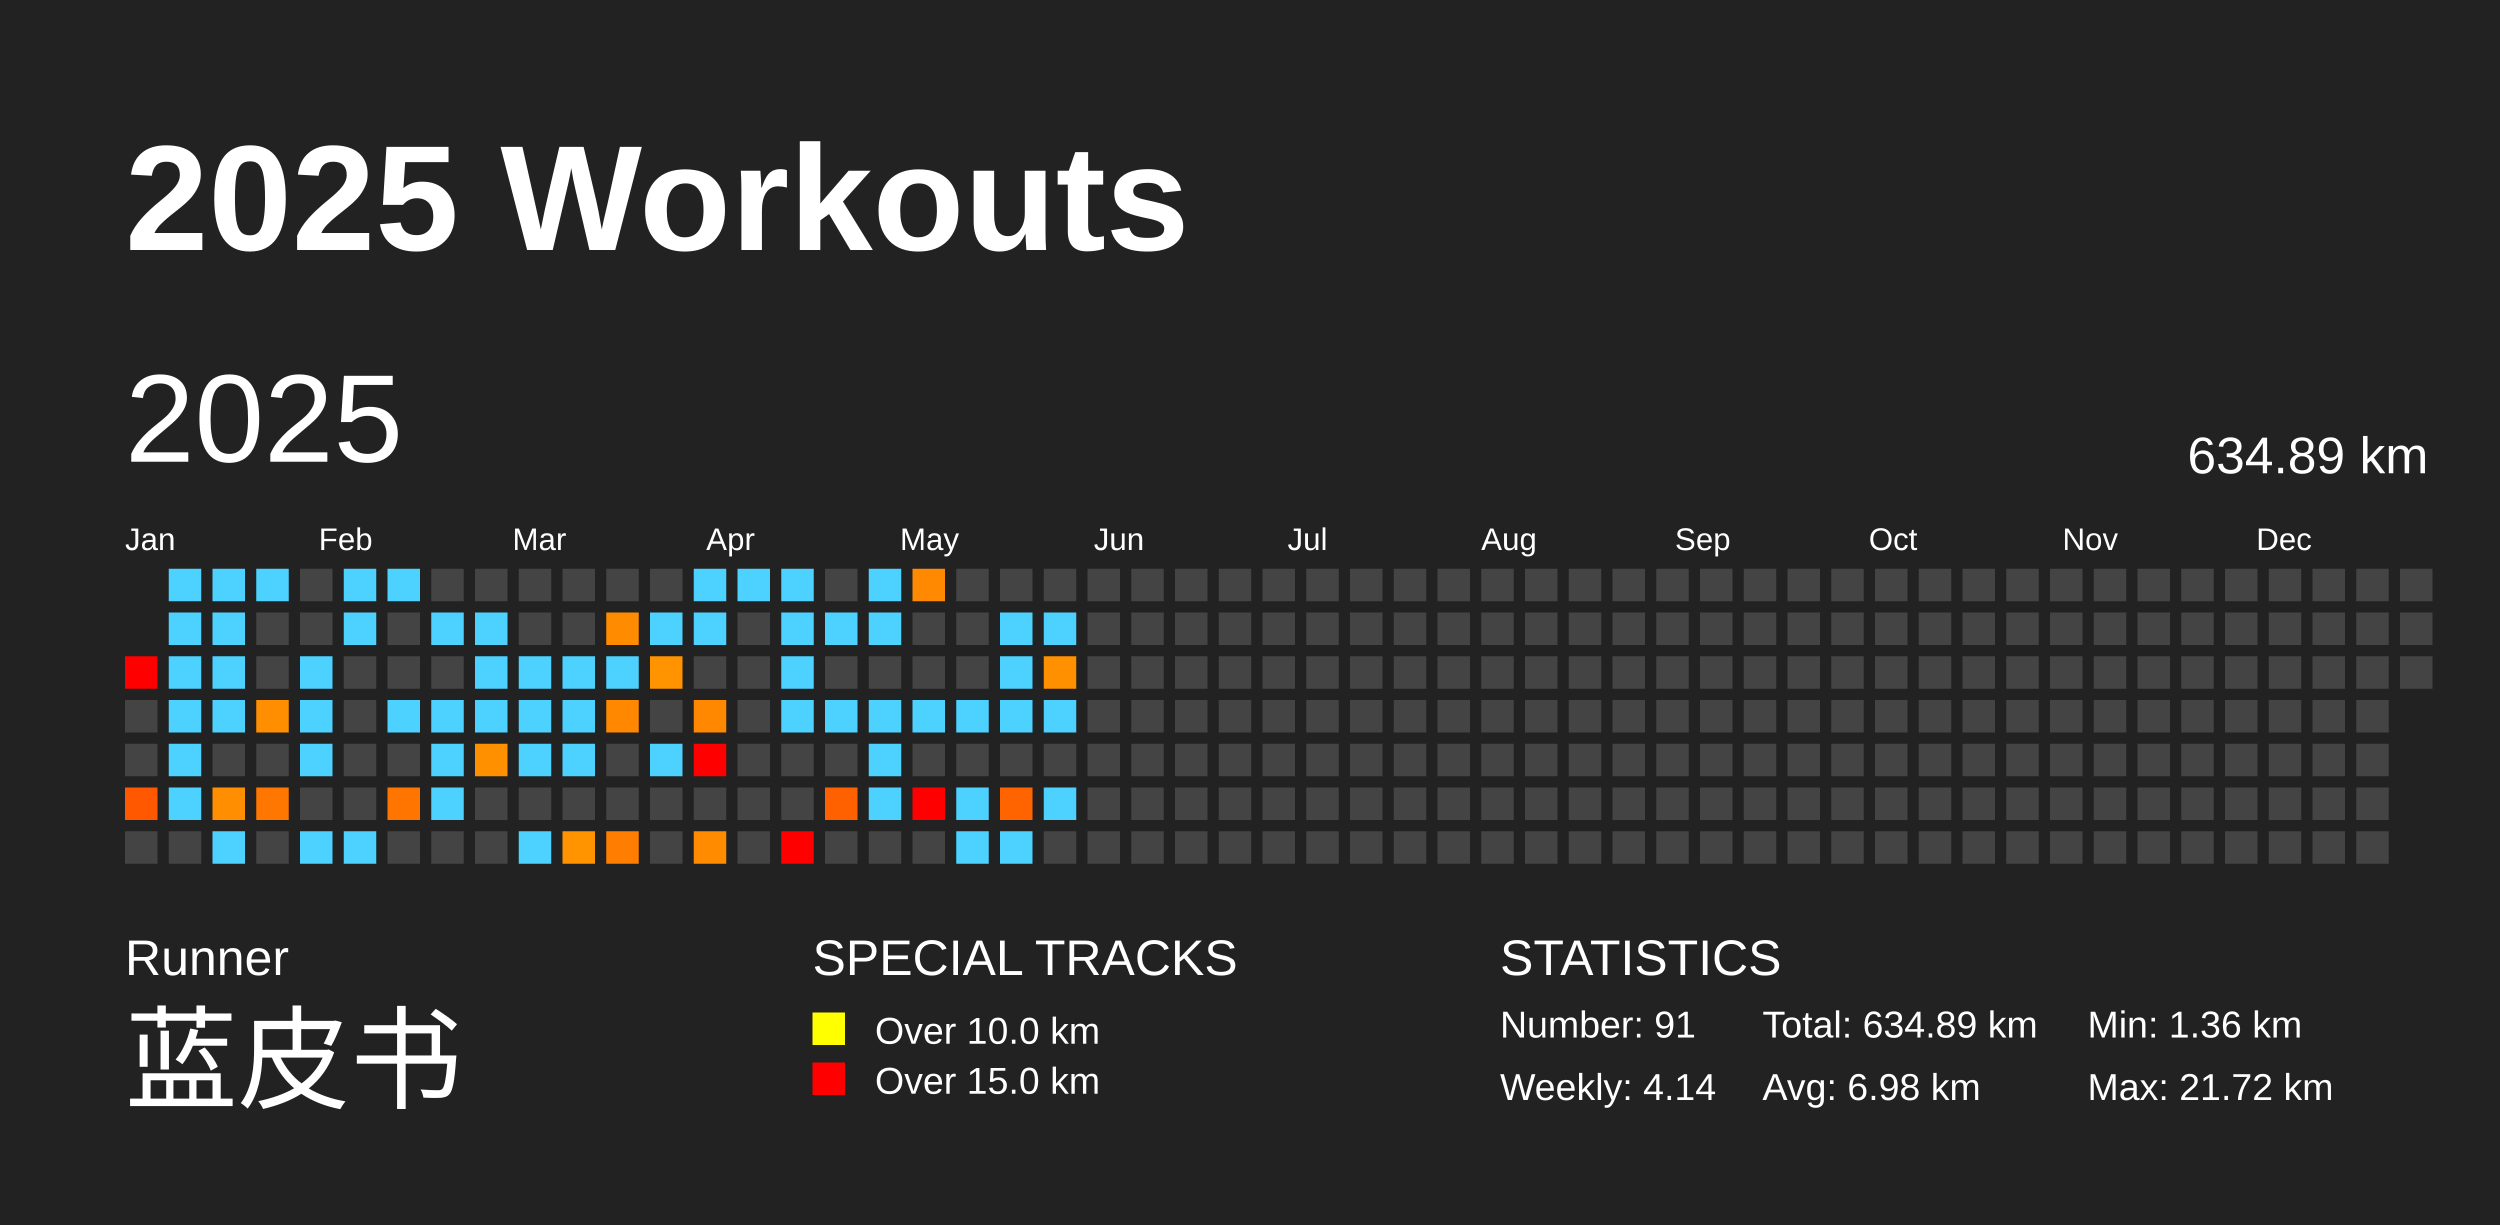
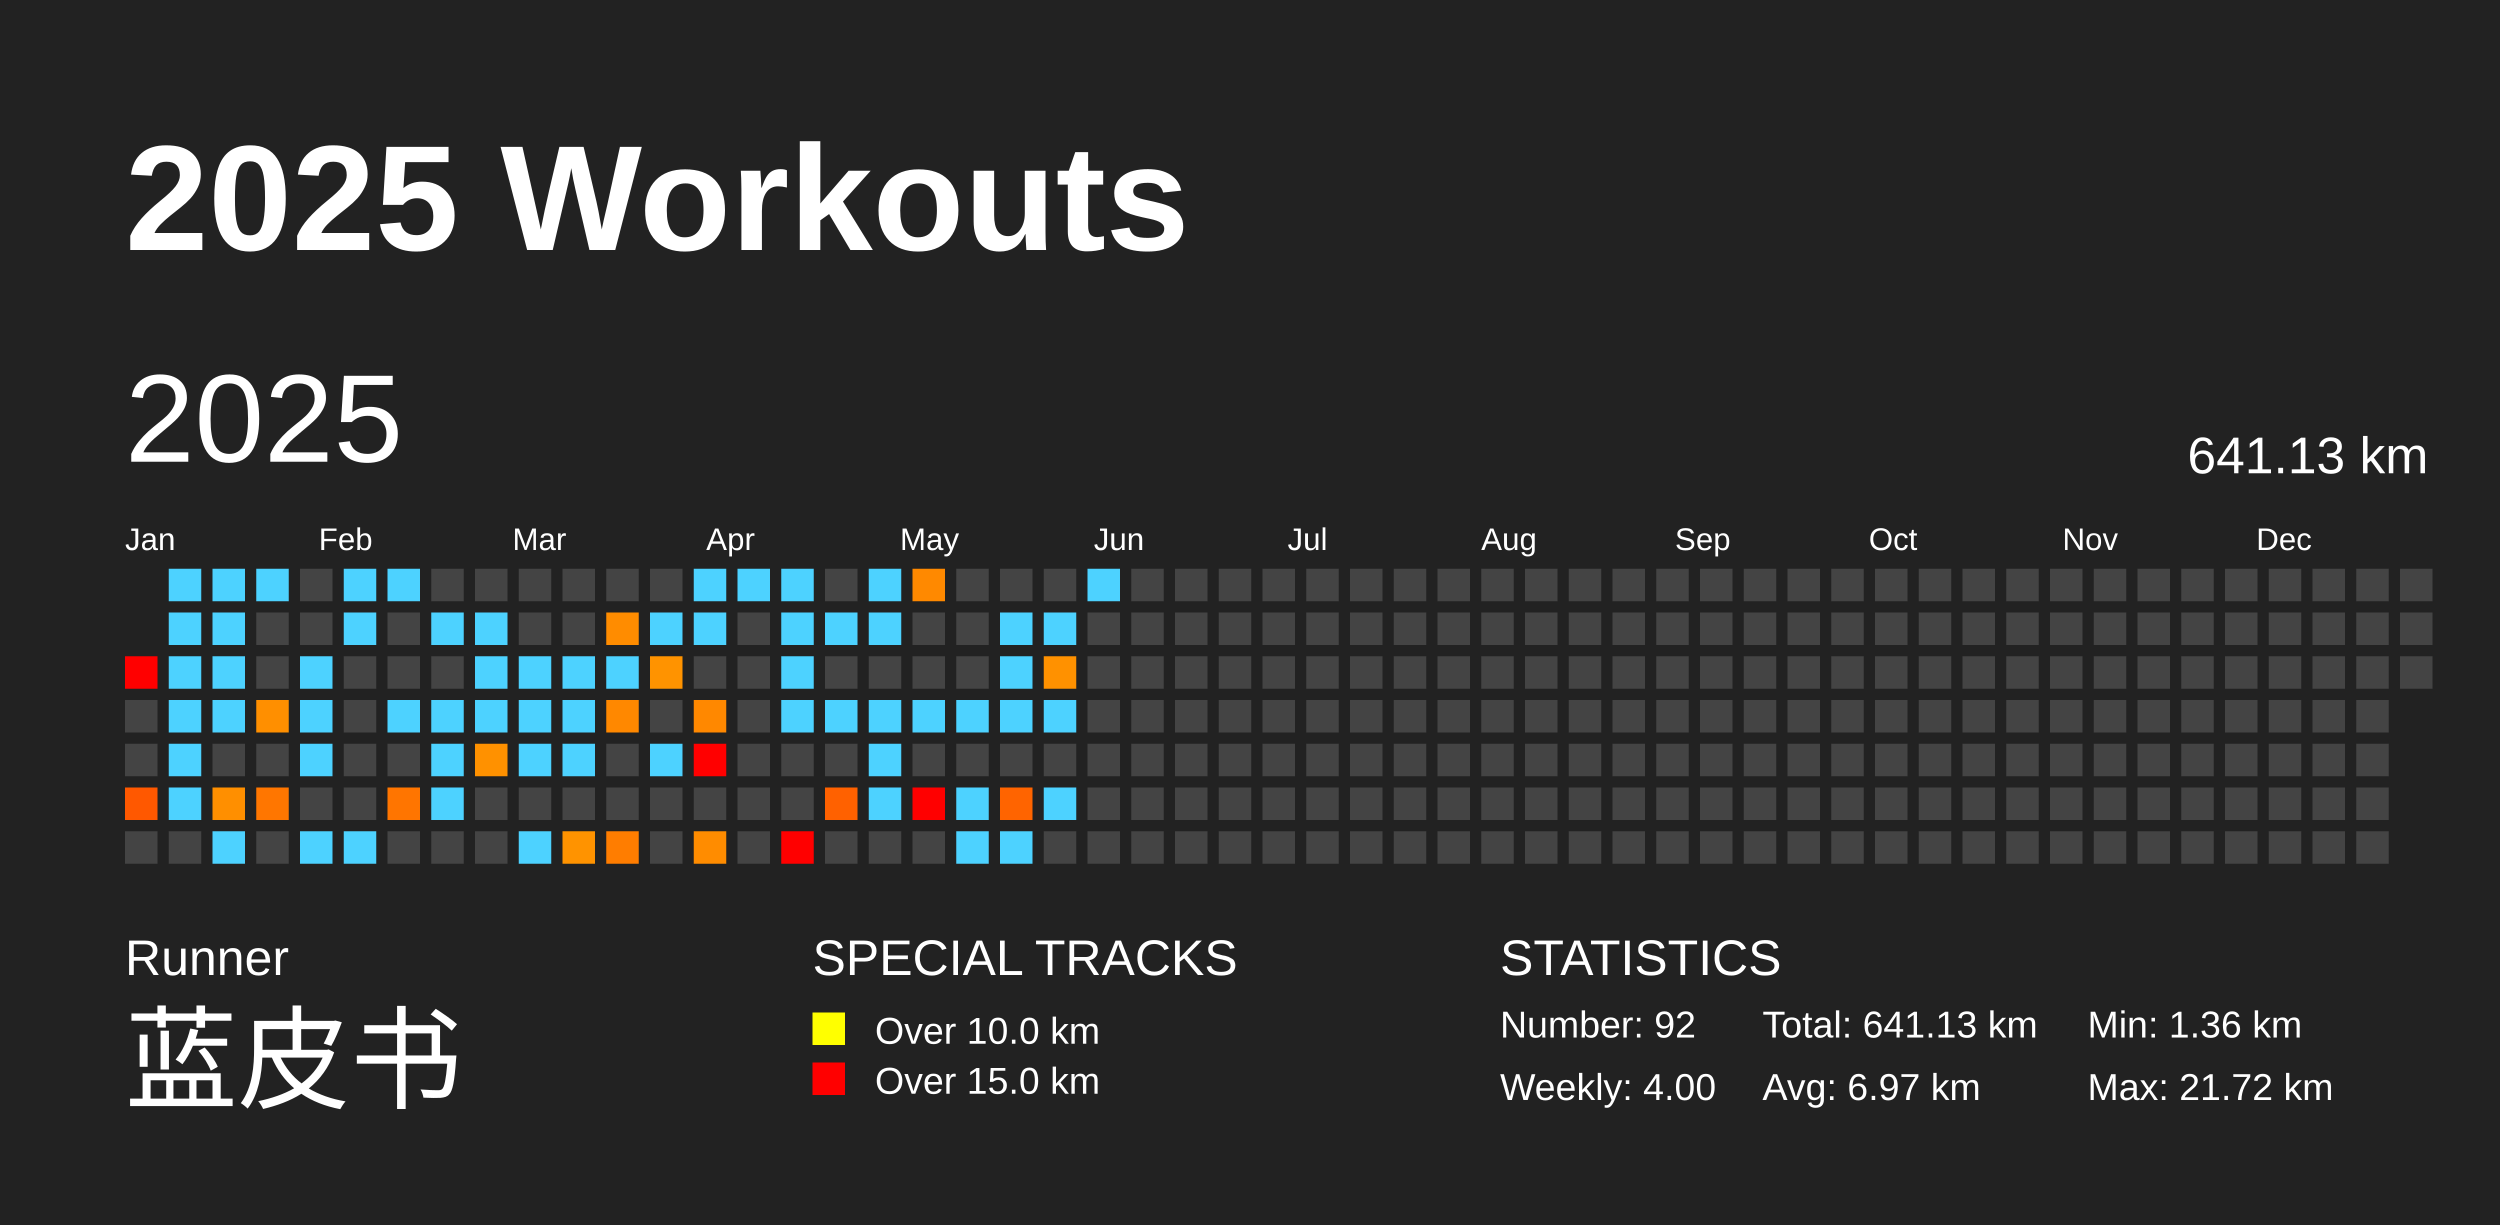
<svg xmlns="http://www.w3.org/2000/svg" baseProfile="full" height="98mm" version="1.1" viewBox="0,0,200,98" width="200mm">
  <defs />
  <rect fill="#222222" height="98" width="200" x="0" y="0" />
  <text fill="#FFFFFF" style="font-size:12px; font-family:Arial; font-weight:bold;" x="10" y="20">2025 Workouts</text>
  <text fill="#FFFFFF" style="font-size:4px; font-family:Arial" x="10" y="78">Runner</text>
  <text fill="#FFFFFF" style="font-size:9px; font-family:Arial" x="10" y="88">蓝皮书</text>
  <text fill="#FFFFFF" style="font-size:4px; font-family:Arial" x="65" y="78">SPECIAL TRACKS</text>
  <rect fill="yellow" height="2.6" width="2.6" x="65" y="81" />
  <text fill="#FFFFFF" style="font-size:3px; font-family:Arial" x="70" y="83.5">Over 10.0 km</text>
  <rect fill="red" height="2.6" width="2.6" x="65" y="85" />
  <text fill="#FFFFFF" style="font-size:3px; font-family:Arial" x="70" y="87.5">Over 15.0 km</text>
  <text fill="#FFFFFF" style="font-size:4px; font-family:Arial" x="120" y="78">STATISTICS</text>
-   <text fill="#FFFFFF" style="font-size:3px; font-family:Arial" x="120" y="83">Number: 91</text>
-   <text fill="#FFFFFF" style="font-size:3px; font-family:Arial" x="120" y="88">Weekly: 4.14</text>
-   <text fill="#FFFFFF" style="font-size:3px; font-family:Arial" x="141" y="83">Total: 634.89 km</text>
-   <text fill="#FFFFFF" style="font-size:3px; font-family:Arial" x="141" y="88">Avg: 6.98 km</text>
+   <text fill="#FFFFFF" style="font-size:3px; font-family:Arial" x="120" y="83">Number: 92</text>
+   <text fill="#FFFFFF" style="font-size:3px; font-family:Arial" x="120" y="88">Weekly: 4.00</text>
+   <text fill="#FFFFFF" style="font-size:3px; font-family:Arial" x="141" y="83">Total: 641.13 km</text>
+   <text fill="#FFFFFF" style="font-size:3px; font-family:Arial" x="141" y="88">Avg: 6.97 km</text>
  <text fill="#FFFFFF" style="font-size:3px; font-family:Arial" x="167" y="83">Min: 1.36 km</text>
  <text fill="#FFFFFF" style="font-size:3px; font-family:Arial" x="167" y="88">Max: 21.72 km</text>
  <text dominant-baseline="hanging" fill="#FFFFFF" style="font-size:10.0px; font-family:Arial;" x="10" y="30">2025</text>
-   <text dominant-baseline="hanging" fill="#FFFFFF" style="font-size:4.125px; font-family:Arial;" x="175" y="35">634.89 km</text>
+   <text dominant-baseline="hanging" fill="#FFFFFF" style="font-size:4.125px; font-family:Arial;" x="175" y="35">641.13 km</text>
  <text fill="#FFFFFF" style="font-size:2.5px; font-family:Arial" x="10.0" y="44">Jan</text>
  <text fill="#FFFFFF" style="font-size:2.5px; font-family:Arial" x="25.5" y="44">Feb</text>
  <text fill="#FFFFFF" style="font-size:2.5px; font-family:Arial" x="41.0" y="44">Mar</text>
  <text fill="#FFFFFF" style="font-size:2.5px; font-family:Arial" x="56.5" y="44">Apr</text>
  <text fill="#FFFFFF" style="font-size:2.5px; font-family:Arial" x="72.0" y="44">May</text>
  <text fill="#FFFFFF" style="font-size:2.5px; font-family:Arial" x="87.5" y="44">Jun</text>
  <text fill="#FFFFFF" style="font-size:2.5px; font-family:Arial" x="103.0" y="44">Jul</text>
  <text fill="#FFFFFF" style="font-size:2.5px; font-family:Arial" x="118.5" y="44">Aug</text>
  <text fill="#FFFFFF" style="font-size:2.5px; font-family:Arial" x="134.0" y="44">Sep</text>
  <text fill="#FFFFFF" style="font-size:2.5px; font-family:Arial" x="149.5" y="44">Oct</text>
  <text fill="#FFFFFF" style="font-size:2.5px; font-family:Arial" x="165.0" y="44">Nov</text>
  <text fill="#FFFFFF" style="font-size:2.5px; font-family:Arial" x="180.5" y="44">Dec</text>
  <rect fill="red" height="2.6" width="2.6" x="10.0" y="52.5" />
  <rect fill="#444444" height="2.6" width="2.6" x="10.0" y="56.0" />
  <rect fill="#444444" height="2.6" width="2.6" x="10.0" y="59.5" />
  <rect fill="#ff5800" height="2.6" width="2.6" x="10.0" y="63.0" />
  <rect fill="#444444" height="2.6" width="2.6" x="10.0" y="66.5" />
  <rect fill="#4dd2ff" height="2.6" width="2.6" x="13.5" y="45.5" />
  <rect fill="#4dd2ff" height="2.6" width="2.6" x="13.5" y="49.0" />
  <rect fill="#4dd2ff" height="2.6" width="2.6" x="13.5" y="52.5" />
  <rect fill="#4dd2ff" height="2.6" width="2.6" x="13.5" y="56.0" />
  <rect fill="#4dd2ff" height="2.6" width="2.6" x="13.5" y="59.5" />
  <rect fill="#4dd2ff" height="2.6" width="2.6" x="13.5" y="63.0" />
  <rect fill="#444444" height="2.6" width="2.6" x="13.5" y="66.5" />
  <rect fill="#4dd2ff" height="2.6" width="2.6" x="17.0" y="45.5" />
  <rect fill="#4dd2ff" height="2.6" width="2.6" x="17.0" y="49.0" />
  <rect fill="#4dd2ff" height="2.6" width="2.6" x="17.0" y="52.5" />
  <rect fill="#4dd2ff" height="2.6" width="2.6" x="17.0" y="56.0" />
  <rect fill="#444444" height="2.6" width="2.6" x="17.0" y="59.5" />
  <rect fill="#ff8f00" height="2.6" width="2.6" x="17.0" y="63.0" />
  <rect fill="#4dd2ff" height="2.6" width="2.6" x="17.0" y="66.5" />
  <rect fill="#4dd2ff" height="2.6" width="2.6" x="20.5" y="45.5" />
  <rect fill="#444444" height="2.6" width="2.6" x="20.5" y="49.0" />
  <rect fill="#444444" height="2.6" width="2.6" x="20.5" y="52.5" />
  <rect fill="#ff8f00" height="2.6" width="2.6" x="20.5" y="56.0" />
  <rect fill="#444444" height="2.6" width="2.6" x="20.5" y="59.5" />
  <rect fill="#ff7600" height="2.6" width="2.6" x="20.5" y="63.0" />
  <rect fill="#444444" height="2.6" width="2.6" x="20.5" y="66.5" />
  <rect fill="#444444" height="2.6" width="2.6" x="24.0" y="45.5" />
  <rect fill="#444444" height="2.6" width="2.6" x="24.0" y="49.0" />
  <rect fill="#4dd2ff" height="2.6" width="2.6" x="24.0" y="52.5" />
  <rect fill="#4dd2ff" height="2.6" width="2.6" x="24.0" y="56.0" />
  <rect fill="#4dd2ff" height="2.6" width="2.6" x="24.0" y="59.5" />
  <rect fill="#444444" height="2.6" width="2.6" x="24.0" y="63.0" />
  <rect fill="#4dd2ff" height="2.6" width="2.6" x="24.0" y="66.5" />
  <rect fill="#4dd2ff" height="2.6" width="2.6" x="27.5" y="45.5" />
  <rect fill="#4dd2ff" height="2.6" width="2.6" x="27.5" y="49.0" />
  <rect fill="#444444" height="2.6" width="2.6" x="27.5" y="52.5" />
  <rect fill="#444444" height="2.6" width="2.6" x="27.5" y="56.0" />
  <rect fill="#444444" height="2.6" width="2.6" x="27.5" y="59.5" />
  <rect fill="#444444" height="2.6" width="2.6" x="27.5" y="63.0" />
  <rect fill="#4dd2ff" height="2.6" width="2.6" x="27.5" y="66.5" />
  <rect fill="#4dd2ff" height="2.6" width="2.6" x="31.0" y="45.5" />
  <rect fill="#444444" height="2.6" width="2.6" x="31.0" y="49.0" />
  <rect fill="#444444" height="2.6" width="2.6" x="31.0" y="52.5" />
  <rect fill="#4dd2ff" height="2.6" width="2.6" x="31.0" y="56.0" />
  <rect fill="#444444" height="2.6" width="2.6" x="31.0" y="59.5" />
  <rect fill="#ff7500" height="2.6" width="2.6" x="31.0" y="63.0" />
  <rect fill="#444444" height="2.6" width="2.6" x="31.0" y="66.5" />
  <rect fill="#444444" height="2.6" width="2.6" x="34.5" y="45.5" />
  <rect fill="#4dd2ff" height="2.6" width="2.6" x="34.5" y="49.0" />
  <rect fill="#444444" height="2.6" width="2.6" x="34.5" y="52.5" />
  <rect fill="#4dd2ff" height="2.6" width="2.6" x="34.5" y="56.0" />
  <rect fill="#4dd2ff" height="2.6" width="2.6" x="34.5" y="59.5" />
  <rect fill="#4dd2ff" height="2.6" width="2.6" x="34.5" y="63.0" />
  <rect fill="#444444" height="2.6" width="2.6" x="34.5" y="66.5" />
  <rect fill="#444444" height="2.6" width="2.6" x="38.0" y="45.5" />
  <rect fill="#4dd2ff" height="2.6" width="2.6" x="38.0" y="49.0" />
  <rect fill="#4dd2ff" height="2.6" width="2.6" x="38.0" y="52.5" />
  <rect fill="#4dd2ff" height="2.6" width="2.6" x="38.0" y="56.0" />
  <rect fill="#ff9100" height="2.6" width="2.6" x="38.0" y="59.5" />
  <rect fill="#444444" height="2.6" width="2.6" x="38.0" y="63.0" />
  <rect fill="#444444" height="2.6" width="2.6" x="38.0" y="66.5" />
  <rect fill="#444444" height="2.6" width="2.6" x="41.5" y="45.5" />
  <rect fill="#444444" height="2.6" width="2.6" x="41.5" y="49.0" />
  <rect fill="#4dd2ff" height="2.6" width="2.6" x="41.5" y="52.5" />
  <rect fill="#4dd2ff" height="2.6" width="2.6" x="41.5" y="56.0" />
  <rect fill="#4dd2ff" height="2.6" width="2.6" x="41.5" y="59.5" />
  <rect fill="#444444" height="2.6" width="2.6" x="41.5" y="63.0" />
  <rect fill="#4dd2ff" height="2.6" width="2.6" x="41.5" y="66.5" />
  <rect fill="#444444" height="2.6" width="2.6" x="45.0" y="45.5" />
  <rect fill="#444444" height="2.6" width="2.6" x="45.0" y="49.0" />
  <rect fill="#4dd2ff" height="2.6" width="2.6" x="45.0" y="52.5" />
  <rect fill="#4dd2ff" height="2.6" width="2.6" x="45.0" y="56.0" />
  <rect fill="#4dd2ff" height="2.6" width="2.6" x="45.0" y="59.5" />
  <rect fill="#444444" height="2.6" width="2.6" x="45.0" y="63.0" />
  <rect fill="#ff9300" height="2.6" width="2.6" x="45.0" y="66.5" />
  <rect fill="#444444" height="2.6" width="2.6" x="48.5" y="45.5" />
  <rect fill="#ff8c00" height="2.6" width="2.6" x="48.5" y="49.0" />
  <rect fill="#4dd2ff" height="2.6" width="2.6" x="48.5" y="52.5" />
  <rect fill="#ff8800" height="2.6" width="2.6" x="48.5" y="56.0" />
  <rect fill="#444444" height="2.6" width="2.6" x="48.5" y="59.5" />
  <rect fill="#444444" height="2.6" width="2.6" x="48.5" y="63.0" />
  <rect fill="#ff7d00" height="2.6" width="2.6" x="48.5" y="66.5" />
  <rect fill="#444444" height="2.6" width="2.6" x="52.0" y="45.5" />
  <rect fill="#4dd2ff" height="2.6" width="2.6" x="52.0" y="49.0" />
  <rect fill="#ff9300" height="2.6" width="2.6" x="52.0" y="52.5" />
  <rect fill="#444444" height="2.6" width="2.6" x="52.0" y="56.0" />
  <rect fill="#4dd2ff" height="2.6" width="2.6" x="52.0" y="59.5" />
  <rect fill="#444444" height="2.6" width="2.6" x="52.0" y="63.0" />
  <rect fill="#444444" height="2.6" width="2.6" x="52.0" y="66.5" />
  <rect fill="#4dd2ff" height="2.6" width="2.6" x="55.5" y="45.5" />
  <rect fill="#4dd2ff" height="2.6" width="2.6" x="55.5" y="49.0" />
  <rect fill="#444444" height="2.6" width="2.6" x="55.5" y="52.5" />
  <rect fill="#ff8800" height="2.6" width="2.6" x="55.5" y="56.0" />
  <rect fill="red" height="2.6" width="2.6" x="55.5" y="59.5" />
  <rect fill="#444444" height="2.6" width="2.6" x="55.5" y="63.0" />
  <rect fill="#ff8c00" height="2.6" width="2.6" x="55.5" y="66.5" />
  <rect fill="#4dd2ff" height="2.6" width="2.6" x="59.0" y="45.5" />
  <rect fill="#444444" height="2.6" width="2.6" x="59.0" y="49.0" />
  <rect fill="#444444" height="2.6" width="2.6" x="59.0" y="52.5" />
  <rect fill="#444444" height="2.6" width="2.6" x="59.0" y="56.0" />
  <rect fill="#444444" height="2.6" width="2.6" x="59.0" y="59.5" />
  <rect fill="#444444" height="2.6" width="2.6" x="59.0" y="63.0" />
  <rect fill="#444444" height="2.6" width="2.6" x="59.0" y="66.5" />
  <rect fill="#4dd2ff" height="2.6" width="2.6" x="62.5" y="45.5" />
  <rect fill="#4dd2ff" height="2.6" width="2.6" x="62.5" y="49.0" />
  <rect fill="#4dd2ff" height="2.6" width="2.6" x="62.5" y="52.5" />
  <rect fill="#4dd2ff" height="2.6" width="2.6" x="62.5" y="56.0" />
  <rect fill="#444444" height="2.6" width="2.6" x="62.5" y="59.5" />
  <rect fill="#444444" height="2.6" width="2.6" x="62.5" y="63.0" />
  <rect fill="red" height="2.6" width="2.6" x="62.5" y="66.5" />
  <rect fill="#444444" height="2.6" width="2.6" x="66.0" y="45.5" />
  <rect fill="#4dd2ff" height="2.6" width="2.6" x="66.0" y="49.0" />
  <rect fill="#444444" height="2.6" width="2.6" x="66.0" y="52.5" />
  <rect fill="#4dd2ff" height="2.6" width="2.6" x="66.0" y="56.0" />
  <rect fill="#444444" height="2.6" width="2.6" x="66.0" y="59.5" />
  <rect fill="#ff6100" height="2.6" width="2.6" x="66.0" y="63.0" />
  <rect fill="#444444" height="2.6" width="2.6" x="66.0" y="66.5" />
  <rect fill="#4dd2ff" height="2.6" width="2.6" x="69.5" y="45.5" />
  <rect fill="#4dd2ff" height="2.6" width="2.6" x="69.5" y="49.0" />
  <rect fill="#444444" height="2.6" width="2.6" x="69.5" y="52.5" />
  <rect fill="#4dd2ff" height="2.6" width="2.6" x="69.5" y="56.0" />
  <rect fill="#4dd2ff" height="2.6" width="2.6" x="69.5" y="59.5" />
  <rect fill="#4dd2ff" height="2.6" width="2.6" x="69.5" y="63.0" />
  <rect fill="#444444" height="2.6" width="2.6" x="69.5" y="66.5" />
  <rect fill="#ff8900" height="2.6" width="2.6" x="73.0" y="45.5" />
  <rect fill="#444444" height="2.6" width="2.6" x="73.0" y="49.0" />
  <rect fill="#444444" height="2.6" width="2.6" x="73.0" y="52.5" />
  <rect fill="#4dd2ff" height="2.6" width="2.6" x="73.0" y="56.0" />
  <rect fill="#444444" height="2.6" width="2.6" x="73.0" y="59.5" />
  <rect fill="red" height="2.6" width="2.6" x="73.0" y="63.0" />
  <rect fill="#444444" height="2.6" width="2.6" x="73.0" y="66.5" />
  <rect fill="#444444" height="2.6" width="2.6" x="76.5" y="45.5" />
  <rect fill="#444444" height="2.6" width="2.6" x="76.5" y="49.0" />
  <rect fill="#444444" height="2.6" width="2.6" x="76.5" y="52.5" />
  <rect fill="#4dd2ff" height="2.6" width="2.6" x="76.5" y="56.0" />
  <rect fill="#444444" height="2.6" width="2.6" x="76.5" y="59.5" />
  <rect fill="#4dd2ff" height="2.6" width="2.6" x="76.5" y="63.0" />
  <rect fill="#4dd2ff" height="2.6" width="2.6" x="76.5" y="66.5" />
  <rect fill="#444444" height="2.6" width="2.6" x="80.0" y="45.5" />
  <rect fill="#4dd2ff" height="2.6" width="2.6" x="80.0" y="49.0" />
  <rect fill="#4dd2ff" height="2.6" width="2.6" x="80.0" y="52.5" />
  <rect fill="#4dd2ff" height="2.6" width="2.6" x="80.0" y="56.0" />
  <rect fill="#444444" height="2.6" width="2.6" x="80.0" y="59.5" />
  <rect fill="#ff6400" height="2.6" width="2.6" x="80.0" y="63.0" />
  <rect fill="#4dd2ff" height="2.6" width="2.6" x="80.0" y="66.5" />
  <rect fill="#444444" height="2.6" width="2.6" x="83.5" y="45.5" />
  <rect fill="#4dd2ff" height="2.6" width="2.6" x="83.5" y="49.0" />
  <rect fill="#ff9100" height="2.6" width="2.6" x="83.5" y="52.5" />
  <rect fill="#4dd2ff" height="2.6" width="2.6" x="83.5" y="56.0" />
  <rect fill="#444444" height="2.6" width="2.6" x="83.5" y="59.5" />
  <rect fill="#4dd2ff" height="2.6" width="2.6" x="83.5" y="63.0" />
  <rect fill="#444444" height="2.6" width="2.6" x="83.5" y="66.5" />
-   <rect fill="#444444" height="2.6" width="2.6" x="87.0" y="45.5" />
+   <rect fill="#4dd2ff" height="2.6" width="2.6" x="87.0" y="45.5" />
  <rect fill="#444444" height="2.6" width="2.6" x="87.0" y="49.0" />
  <rect fill="#444444" height="2.6" width="2.6" x="87.0" y="52.5" />
  <rect fill="#444444" height="2.6" width="2.6" x="87.0" y="56.0" />
  <rect fill="#444444" height="2.6" width="2.6" x="87.0" y="59.5" />
  <rect fill="#444444" height="2.6" width="2.6" x="87.0" y="63.0" />
  <rect fill="#444444" height="2.6" width="2.6" x="87.0" y="66.5" />
  <rect fill="#444444" height="2.6" width="2.6" x="90.5" y="45.5" />
  <rect fill="#444444" height="2.6" width="2.6" x="90.5" y="49.0" />
  <rect fill="#444444" height="2.6" width="2.6" x="90.5" y="52.5" />
  <rect fill="#444444" height="2.6" width="2.6" x="90.5" y="56.0" />
  <rect fill="#444444" height="2.6" width="2.6" x="90.5" y="59.5" />
  <rect fill="#444444" height="2.6" width="2.6" x="90.5" y="63.0" />
  <rect fill="#444444" height="2.6" width="2.6" x="90.5" y="66.5" />
  <rect fill="#444444" height="2.6" width="2.6" x="94.0" y="45.5" />
  <rect fill="#444444" height="2.6" width="2.6" x="94.0" y="49.0" />
  <rect fill="#444444" height="2.6" width="2.6" x="94.0" y="52.5" />
  <rect fill="#444444" height="2.6" width="2.6" x="94.0" y="56.0" />
  <rect fill="#444444" height="2.6" width="2.6" x="94.0" y="59.5" />
  <rect fill="#444444" height="2.6" width="2.6" x="94.0" y="63.0" />
  <rect fill="#444444" height="2.6" width="2.6" x="94.0" y="66.5" />
  <rect fill="#444444" height="2.6" width="2.6" x="97.5" y="45.5" />
  <rect fill="#444444" height="2.6" width="2.6" x="97.5" y="49.0" />
  <rect fill="#444444" height="2.6" width="2.6" x="97.5" y="52.5" />
  <rect fill="#444444" height="2.6" width="2.6" x="97.5" y="56.0" />
  <rect fill="#444444" height="2.6" width="2.6" x="97.5" y="59.5" />
  <rect fill="#444444" height="2.6" width="2.6" x="97.5" y="63.0" />
  <rect fill="#444444" height="2.6" width="2.6" x="97.5" y="66.5" />
  <rect fill="#444444" height="2.6" width="2.6" x="101.0" y="45.5" />
  <rect fill="#444444" height="2.6" width="2.6" x="101.0" y="49.0" />
  <rect fill="#444444" height="2.6" width="2.6" x="101.0" y="52.5" />
  <rect fill="#444444" height="2.6" width="2.6" x="101.0" y="56.0" />
  <rect fill="#444444" height="2.6" width="2.6" x="101.0" y="59.5" />
  <rect fill="#444444" height="2.6" width="2.6" x="101.0" y="63.0" />
  <rect fill="#444444" height="2.6" width="2.6" x="101.0" y="66.5" />
  <rect fill="#444444" height="2.6" width="2.6" x="104.5" y="45.5" />
  <rect fill="#444444" height="2.6" width="2.6" x="104.5" y="49.0" />
  <rect fill="#444444" height="2.6" width="2.6" x="104.5" y="52.5" />
  <rect fill="#444444" height="2.6" width="2.6" x="104.5" y="56.0" />
  <rect fill="#444444" height="2.6" width="2.6" x="104.5" y="59.5" />
  <rect fill="#444444" height="2.6" width="2.6" x="104.5" y="63.0" />
  <rect fill="#444444" height="2.6" width="2.6" x="104.5" y="66.5" />
  <rect fill="#444444" height="2.6" width="2.6" x="108.0" y="45.5" />
  <rect fill="#444444" height="2.6" width="2.6" x="108.0" y="49.0" />
  <rect fill="#444444" height="2.6" width="2.6" x="108.0" y="52.5" />
  <rect fill="#444444" height="2.6" width="2.6" x="108.0" y="56.0" />
  <rect fill="#444444" height="2.6" width="2.6" x="108.0" y="59.5" />
  <rect fill="#444444" height="2.6" width="2.6" x="108.0" y="63.0" />
  <rect fill="#444444" height="2.6" width="2.6" x="108.0" y="66.5" />
  <rect fill="#444444" height="2.6" width="2.6" x="111.5" y="45.5" />
  <rect fill="#444444" height="2.6" width="2.6" x="111.5" y="49.0" />
  <rect fill="#444444" height="2.6" width="2.6" x="111.5" y="52.5" />
  <rect fill="#444444" height="2.6" width="2.6" x="111.5" y="56.0" />
  <rect fill="#444444" height="2.6" width="2.6" x="111.5" y="59.5" />
  <rect fill="#444444" height="2.6" width="2.6" x="111.5" y="63.0" />
  <rect fill="#444444" height="2.6" width="2.6" x="111.5" y="66.5" />
  <rect fill="#444444" height="2.6" width="2.6" x="115.0" y="45.5" />
  <rect fill="#444444" height="2.6" width="2.6" x="115.0" y="49.0" />
  <rect fill="#444444" height="2.6" width="2.6" x="115.0" y="52.5" />
  <rect fill="#444444" height="2.6" width="2.6" x="115.0" y="56.0" />
  <rect fill="#444444" height="2.6" width="2.6" x="115.0" y="59.5" />
  <rect fill="#444444" height="2.6" width="2.6" x="115.0" y="63.0" />
  <rect fill="#444444" height="2.6" width="2.6" x="115.0" y="66.5" />
  <rect fill="#444444" height="2.6" width="2.6" x="118.5" y="45.5" />
  <rect fill="#444444" height="2.6" width="2.6" x="118.5" y="49.0" />
  <rect fill="#444444" height="2.6" width="2.6" x="118.5" y="52.5" />
  <rect fill="#444444" height="2.6" width="2.6" x="118.5" y="56.0" />
  <rect fill="#444444" height="2.6" width="2.6" x="118.5" y="59.5" />
  <rect fill="#444444" height="2.6" width="2.6" x="118.5" y="63.0" />
  <rect fill="#444444" height="2.6" width="2.6" x="118.5" y="66.5" />
  <rect fill="#444444" height="2.6" width="2.6" x="122.0" y="45.5" />
  <rect fill="#444444" height="2.6" width="2.6" x="122.0" y="49.0" />
  <rect fill="#444444" height="2.6" width="2.6" x="122.0" y="52.5" />
  <rect fill="#444444" height="2.6" width="2.6" x="122.0" y="56.0" />
  <rect fill="#444444" height="2.6" width="2.6" x="122.0" y="59.5" />
  <rect fill="#444444" height="2.6" width="2.6" x="122.0" y="63.0" />
  <rect fill="#444444" height="2.6" width="2.6" x="122.0" y="66.5" />
  <rect fill="#444444" height="2.6" width="2.6" x="125.5" y="45.5" />
  <rect fill="#444444" height="2.6" width="2.6" x="125.5" y="49.0" />
  <rect fill="#444444" height="2.6" width="2.6" x="125.5" y="52.5" />
  <rect fill="#444444" height="2.6" width="2.6" x="125.5" y="56.0" />
  <rect fill="#444444" height="2.6" width="2.6" x="125.5" y="59.5" />
  <rect fill="#444444" height="2.6" width="2.6" x="125.5" y="63.0" />
  <rect fill="#444444" height="2.6" width="2.6" x="125.5" y="66.5" />
  <rect fill="#444444" height="2.6" width="2.6" x="129.0" y="45.5" />
  <rect fill="#444444" height="2.6" width="2.6" x="129.0" y="49.0" />
  <rect fill="#444444" height="2.6" width="2.6" x="129.0" y="52.5" />
  <rect fill="#444444" height="2.6" width="2.6" x="129.0" y="56.0" />
  <rect fill="#444444" height="2.6" width="2.6" x="129.0" y="59.5" />
  <rect fill="#444444" height="2.6" width="2.6" x="129.0" y="63.0" />
  <rect fill="#444444" height="2.6" width="2.6" x="129.0" y="66.5" />
  <rect fill="#444444" height="2.6" width="2.6" x="132.5" y="45.5" />
  <rect fill="#444444" height="2.6" width="2.6" x="132.5" y="49.0" />
  <rect fill="#444444" height="2.6" width="2.6" x="132.5" y="52.5" />
  <rect fill="#444444" height="2.6" width="2.6" x="132.5" y="56.0" />
  <rect fill="#444444" height="2.6" width="2.6" x="132.5" y="59.5" />
  <rect fill="#444444" height="2.6" width="2.6" x="132.5" y="63.0" />
  <rect fill="#444444" height="2.6" width="2.6" x="132.5" y="66.5" />
  <rect fill="#444444" height="2.6" width="2.6" x="136.0" y="45.5" />
  <rect fill="#444444" height="2.6" width="2.6" x="136.0" y="49.0" />
  <rect fill="#444444" height="2.6" width="2.6" x="136.0" y="52.5" />
  <rect fill="#444444" height="2.6" width="2.6" x="136.0" y="56.0" />
  <rect fill="#444444" height="2.6" width="2.6" x="136.0" y="59.5" />
  <rect fill="#444444" height="2.6" width="2.6" x="136.0" y="63.0" />
  <rect fill="#444444" height="2.6" width="2.6" x="136.0" y="66.5" />
  <rect fill="#444444" height="2.6" width="2.6" x="139.5" y="45.5" />
  <rect fill="#444444" height="2.6" width="2.6" x="139.5" y="49.0" />
  <rect fill="#444444" height="2.6" width="2.6" x="139.5" y="52.5" />
  <rect fill="#444444" height="2.6" width="2.6" x="139.5" y="56.0" />
  <rect fill="#444444" height="2.6" width="2.6" x="139.5" y="59.5" />
  <rect fill="#444444" height="2.6" width="2.6" x="139.5" y="63.0" />
  <rect fill="#444444" height="2.6" width="2.6" x="139.5" y="66.5" />
  <rect fill="#444444" height="2.6" width="2.6" x="143.0" y="45.5" />
  <rect fill="#444444" height="2.6" width="2.6" x="143.0" y="49.0" />
  <rect fill="#444444" height="2.6" width="2.6" x="143.0" y="52.5" />
  <rect fill="#444444" height="2.6" width="2.6" x="143.0" y="56.0" />
  <rect fill="#444444" height="2.6" width="2.6" x="143.0" y="59.5" />
  <rect fill="#444444" height="2.6" width="2.6" x="143.0" y="63.0" />
  <rect fill="#444444" height="2.6" width="2.6" x="143.0" y="66.5" />
  <rect fill="#444444" height="2.6" width="2.6" x="146.5" y="45.5" />
  <rect fill="#444444" height="2.6" width="2.6" x="146.5" y="49.0" />
  <rect fill="#444444" height="2.6" width="2.6" x="146.5" y="52.5" />
  <rect fill="#444444" height="2.6" width="2.6" x="146.5" y="56.0" />
  <rect fill="#444444" height="2.6" width="2.6" x="146.5" y="59.5" />
  <rect fill="#444444" height="2.6" width="2.6" x="146.5" y="63.0" />
  <rect fill="#444444" height="2.6" width="2.6" x="146.5" y="66.5" />
  <rect fill="#444444" height="2.6" width="2.6" x="150.0" y="45.5" />
  <rect fill="#444444" height="2.6" width="2.6" x="150.0" y="49.0" />
  <rect fill="#444444" height="2.6" width="2.6" x="150.0" y="52.5" />
  <rect fill="#444444" height="2.6" width="2.6" x="150.0" y="56.0" />
  <rect fill="#444444" height="2.6" width="2.6" x="150.0" y="59.5" />
  <rect fill="#444444" height="2.6" width="2.6" x="150.0" y="63.0" />
  <rect fill="#444444" height="2.6" width="2.6" x="150.0" y="66.5" />
  <rect fill="#444444" height="2.6" width="2.6" x="153.5" y="45.5" />
  <rect fill="#444444" height="2.6" width="2.6" x="153.5" y="49.0" />
  <rect fill="#444444" height="2.6" width="2.6" x="153.5" y="52.5" />
  <rect fill="#444444" height="2.6" width="2.6" x="153.5" y="56.0" />
  <rect fill="#444444" height="2.6" width="2.6" x="153.5" y="59.5" />
  <rect fill="#444444" height="2.6" width="2.6" x="153.5" y="63.0" />
  <rect fill="#444444" height="2.6" width="2.6" x="153.5" y="66.5" />
  <rect fill="#444444" height="2.6" width="2.6" x="157.0" y="45.5" />
  <rect fill="#444444" height="2.6" width="2.6" x="157.0" y="49.0" />
  <rect fill="#444444" height="2.6" width="2.6" x="157.0" y="52.5" />
  <rect fill="#444444" height="2.6" width="2.6" x="157.0" y="56.0" />
  <rect fill="#444444" height="2.6" width="2.6" x="157.0" y="59.5" />
  <rect fill="#444444" height="2.6" width="2.6" x="157.0" y="63.0" />
  <rect fill="#444444" height="2.6" width="2.6" x="157.0" y="66.5" />
  <rect fill="#444444" height="2.6" width="2.6" x="160.5" y="45.5" />
  <rect fill="#444444" height="2.6" width="2.6" x="160.5" y="49.0" />
  <rect fill="#444444" height="2.6" width="2.6" x="160.5" y="52.5" />
  <rect fill="#444444" height="2.6" width="2.6" x="160.5" y="56.0" />
  <rect fill="#444444" height="2.6" width="2.6" x="160.5" y="59.5" />
  <rect fill="#444444" height="2.6" width="2.6" x="160.5" y="63.0" />
  <rect fill="#444444" height="2.6" width="2.6" x="160.5" y="66.5" />
  <rect fill="#444444" height="2.6" width="2.6" x="164.0" y="45.5" />
  <rect fill="#444444" height="2.6" width="2.6" x="164.0" y="49.0" />
  <rect fill="#444444" height="2.6" width="2.6" x="164.0" y="52.5" />
  <rect fill="#444444" height="2.6" width="2.6" x="164.0" y="56.0" />
  <rect fill="#444444" height="2.6" width="2.6" x="164.0" y="59.5" />
  <rect fill="#444444" height="2.6" width="2.6" x="164.0" y="63.0" />
  <rect fill="#444444" height="2.6" width="2.6" x="164.0" y="66.5" />
  <rect fill="#444444" height="2.6" width="2.6" x="167.5" y="45.5" />
  <rect fill="#444444" height="2.6" width="2.6" x="167.5" y="49.0" />
  <rect fill="#444444" height="2.6" width="2.6" x="167.5" y="52.5" />
  <rect fill="#444444" height="2.6" width="2.6" x="167.5" y="56.0" />
  <rect fill="#444444" height="2.6" width="2.6" x="167.5" y="59.5" />
  <rect fill="#444444" height="2.6" width="2.6" x="167.5" y="63.0" />
  <rect fill="#444444" height="2.6" width="2.6" x="167.5" y="66.5" />
  <rect fill="#444444" height="2.6" width="2.6" x="171.0" y="45.5" />
  <rect fill="#444444" height="2.6" width="2.6" x="171.0" y="49.0" />
  <rect fill="#444444" height="2.6" width="2.6" x="171.0" y="52.5" />
  <rect fill="#444444" height="2.6" width="2.6" x="171.0" y="56.0" />
  <rect fill="#444444" height="2.6" width="2.6" x="171.0" y="59.5" />
  <rect fill="#444444" height="2.6" width="2.6" x="171.0" y="63.0" />
  <rect fill="#444444" height="2.6" width="2.6" x="171.0" y="66.5" />
  <rect fill="#444444" height="2.6" width="2.6" x="174.5" y="45.5" />
  <rect fill="#444444" height="2.6" width="2.6" x="174.5" y="49.0" />
  <rect fill="#444444" height="2.6" width="2.6" x="174.5" y="52.5" />
  <rect fill="#444444" height="2.6" width="2.6" x="174.5" y="56.0" />
  <rect fill="#444444" height="2.6" width="2.6" x="174.5" y="59.5" />
  <rect fill="#444444" height="2.6" width="2.6" x="174.5" y="63.0" />
  <rect fill="#444444" height="2.6" width="2.6" x="174.5" y="66.5" />
  <rect fill="#444444" height="2.6" width="2.6" x="178.0" y="45.5" />
  <rect fill="#444444" height="2.6" width="2.6" x="178.0" y="49.0" />
  <rect fill="#444444" height="2.6" width="2.6" x="178.0" y="52.5" />
  <rect fill="#444444" height="2.6" width="2.6" x="178.0" y="56.0" />
  <rect fill="#444444" height="2.6" width="2.6" x="178.0" y="59.5" />
  <rect fill="#444444" height="2.6" width="2.6" x="178.0" y="63.0" />
  <rect fill="#444444" height="2.6" width="2.6" x="178.0" y="66.5" />
  <rect fill="#444444" height="2.6" width="2.6" x="181.5" y="45.5" />
  <rect fill="#444444" height="2.6" width="2.6" x="181.5" y="49.0" />
  <rect fill="#444444" height="2.6" width="2.6" x="181.5" y="52.5" />
  <rect fill="#444444" height="2.6" width="2.6" x="181.5" y="56.0" />
  <rect fill="#444444" height="2.6" width="2.6" x="181.5" y="59.5" />
  <rect fill="#444444" height="2.6" width="2.6" x="181.5" y="63.0" />
  <rect fill="#444444" height="2.6" width="2.6" x="181.5" y="66.5" />
  <rect fill="#444444" height="2.6" width="2.6" x="185.0" y="45.5" />
  <rect fill="#444444" height="2.6" width="2.6" x="185.0" y="49.0" />
  <rect fill="#444444" height="2.6" width="2.6" x="185.0" y="52.5" />
  <rect fill="#444444" height="2.6" width="2.6" x="185.0" y="56.0" />
  <rect fill="#444444" height="2.6" width="2.6" x="185.0" y="59.5" />
  <rect fill="#444444" height="2.6" width="2.6" x="185.0" y="63.0" />
  <rect fill="#444444" height="2.6" width="2.6" x="185.0" y="66.5" />
  <rect fill="#444444" height="2.6" width="2.6" x="188.5" y="45.5" />
  <rect fill="#444444" height="2.6" width="2.6" x="188.5" y="49.0" />
  <rect fill="#444444" height="2.6" width="2.6" x="188.5" y="52.5" />
  <rect fill="#444444" height="2.6" width="2.6" x="188.5" y="56.0" />
  <rect fill="#444444" height="2.6" width="2.6" x="188.5" y="59.5" />
  <rect fill="#444444" height="2.6" width="2.6" x="188.5" y="63.0" />
  <rect fill="#444444" height="2.6" width="2.6" x="188.5" y="66.5" />
  <rect fill="#444444" height="2.6" width="2.6" x="192.0" y="45.5" />
  <rect fill="#444444" height="2.6" width="2.6" x="192.0" y="49.0" />
  <rect fill="#444444" height="2.6" width="2.6" x="192.0" y="52.5" />
</svg>
